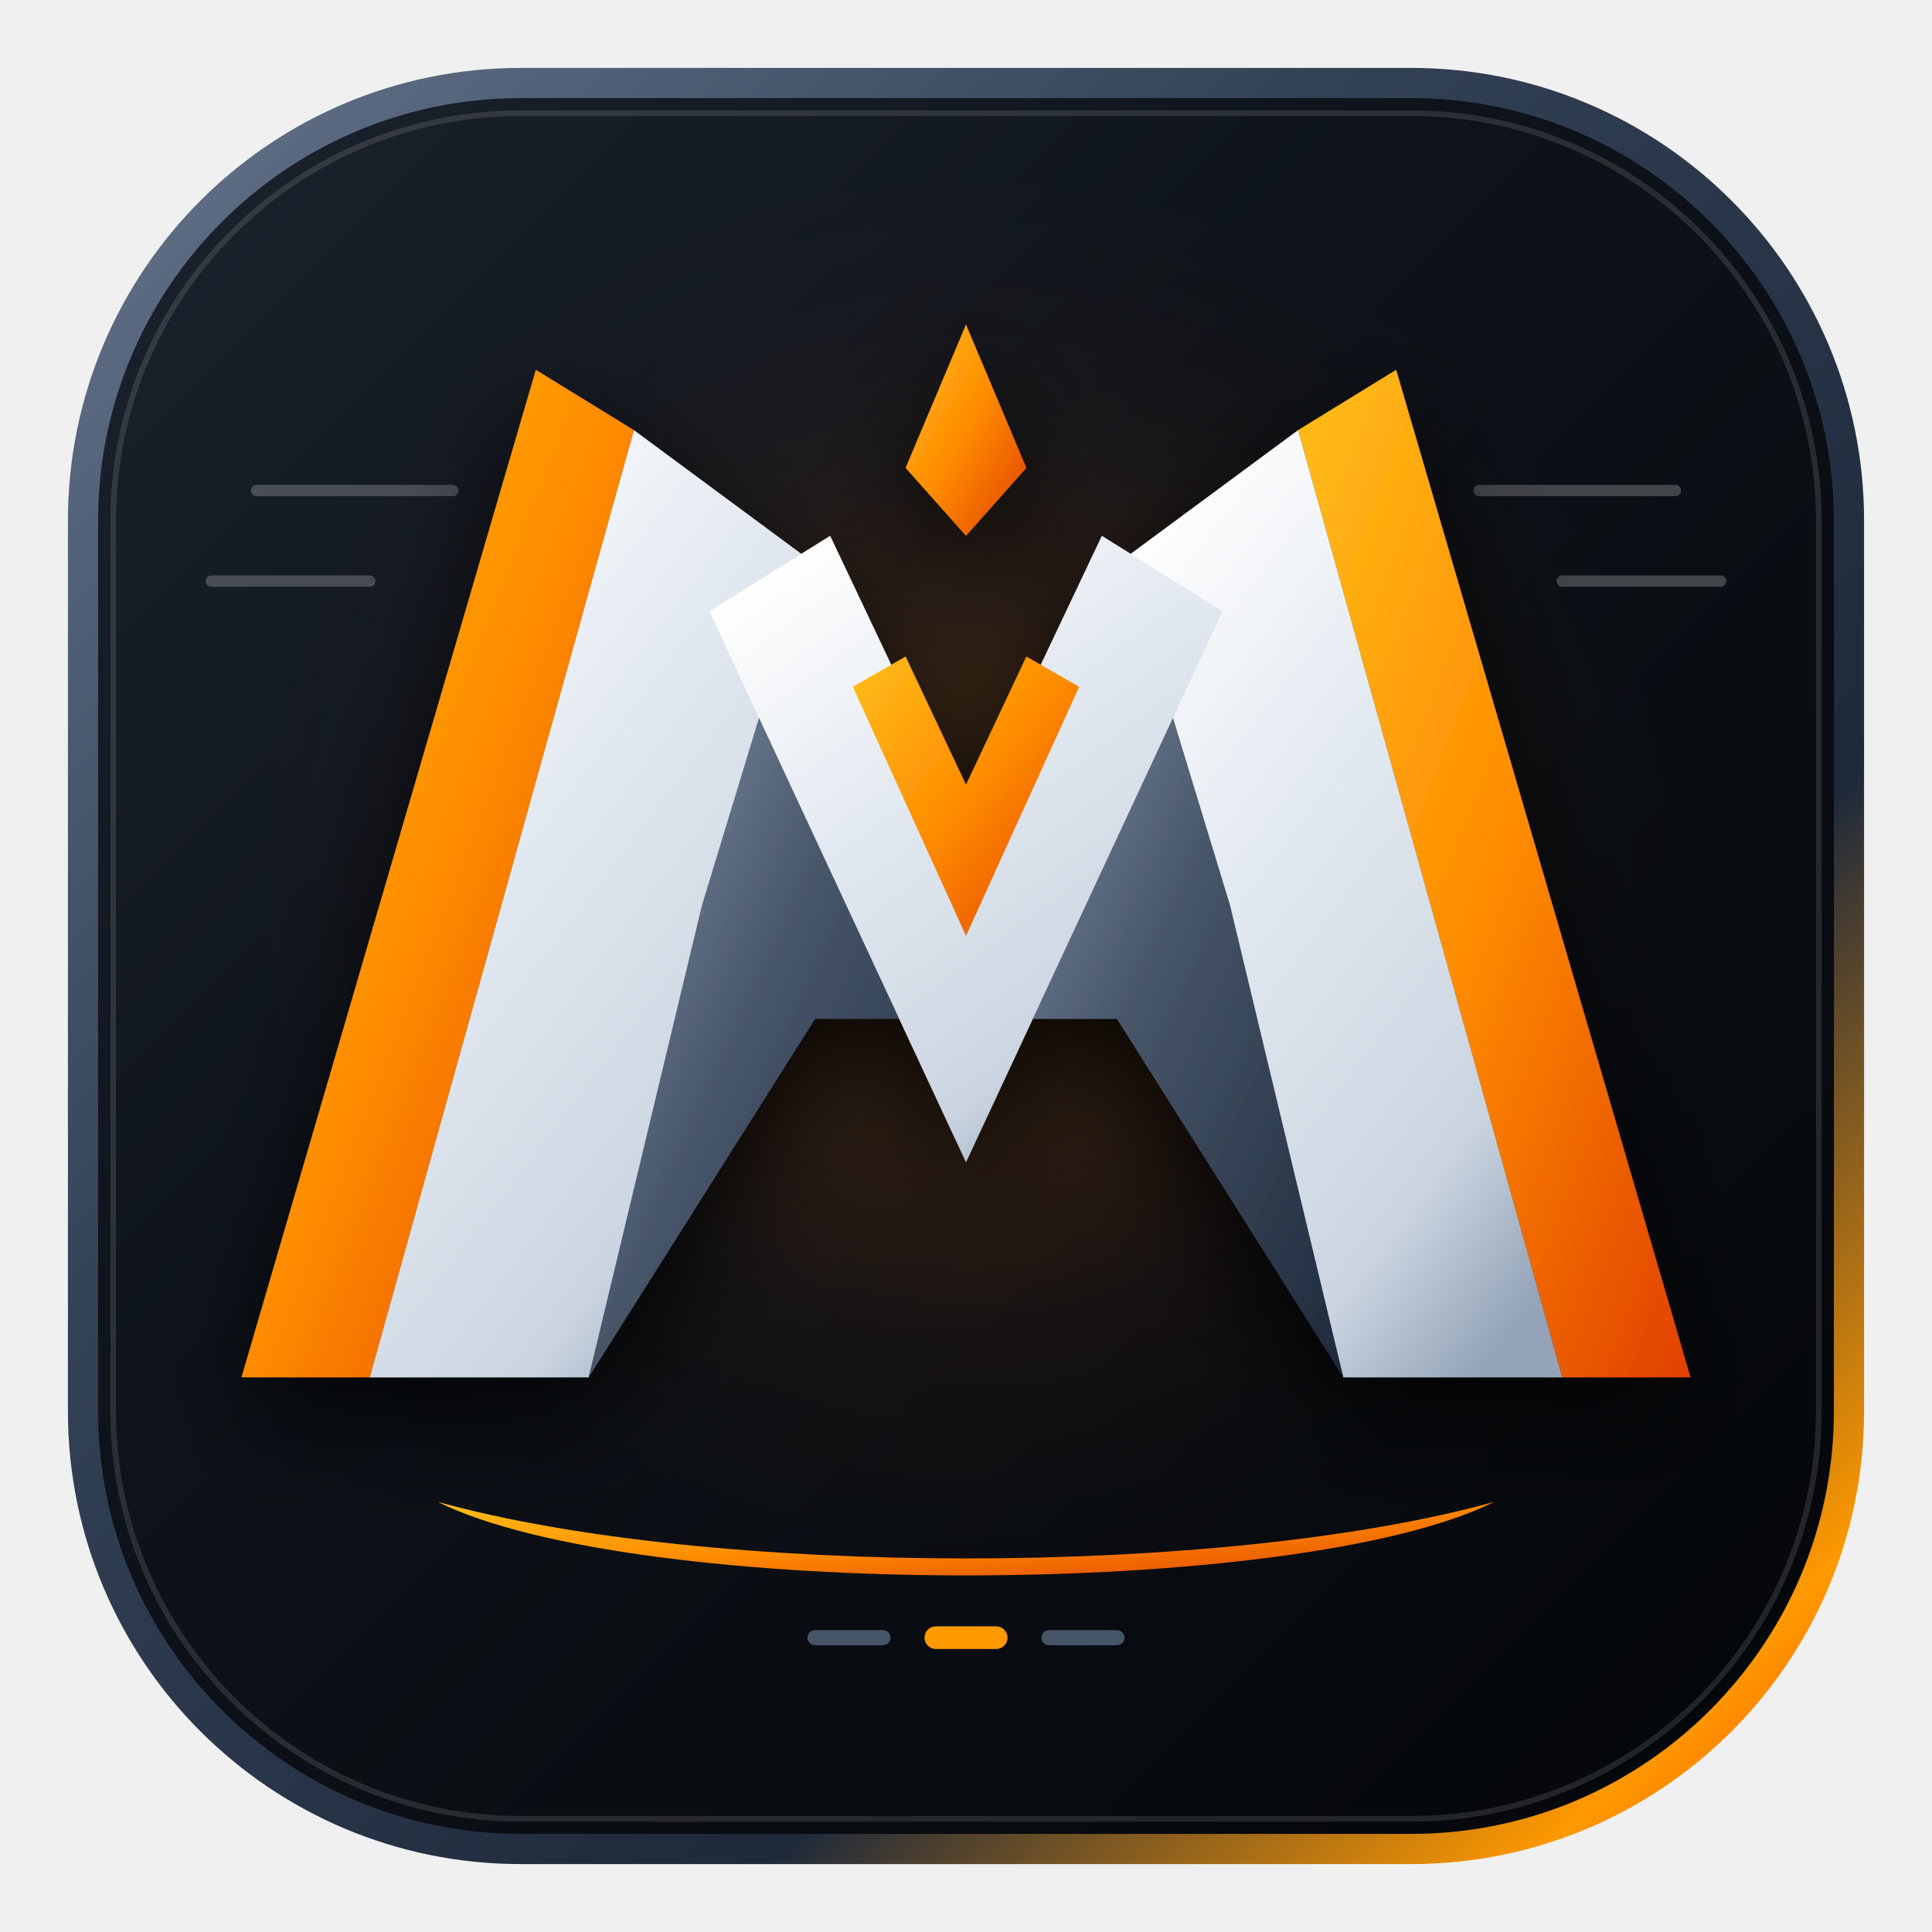
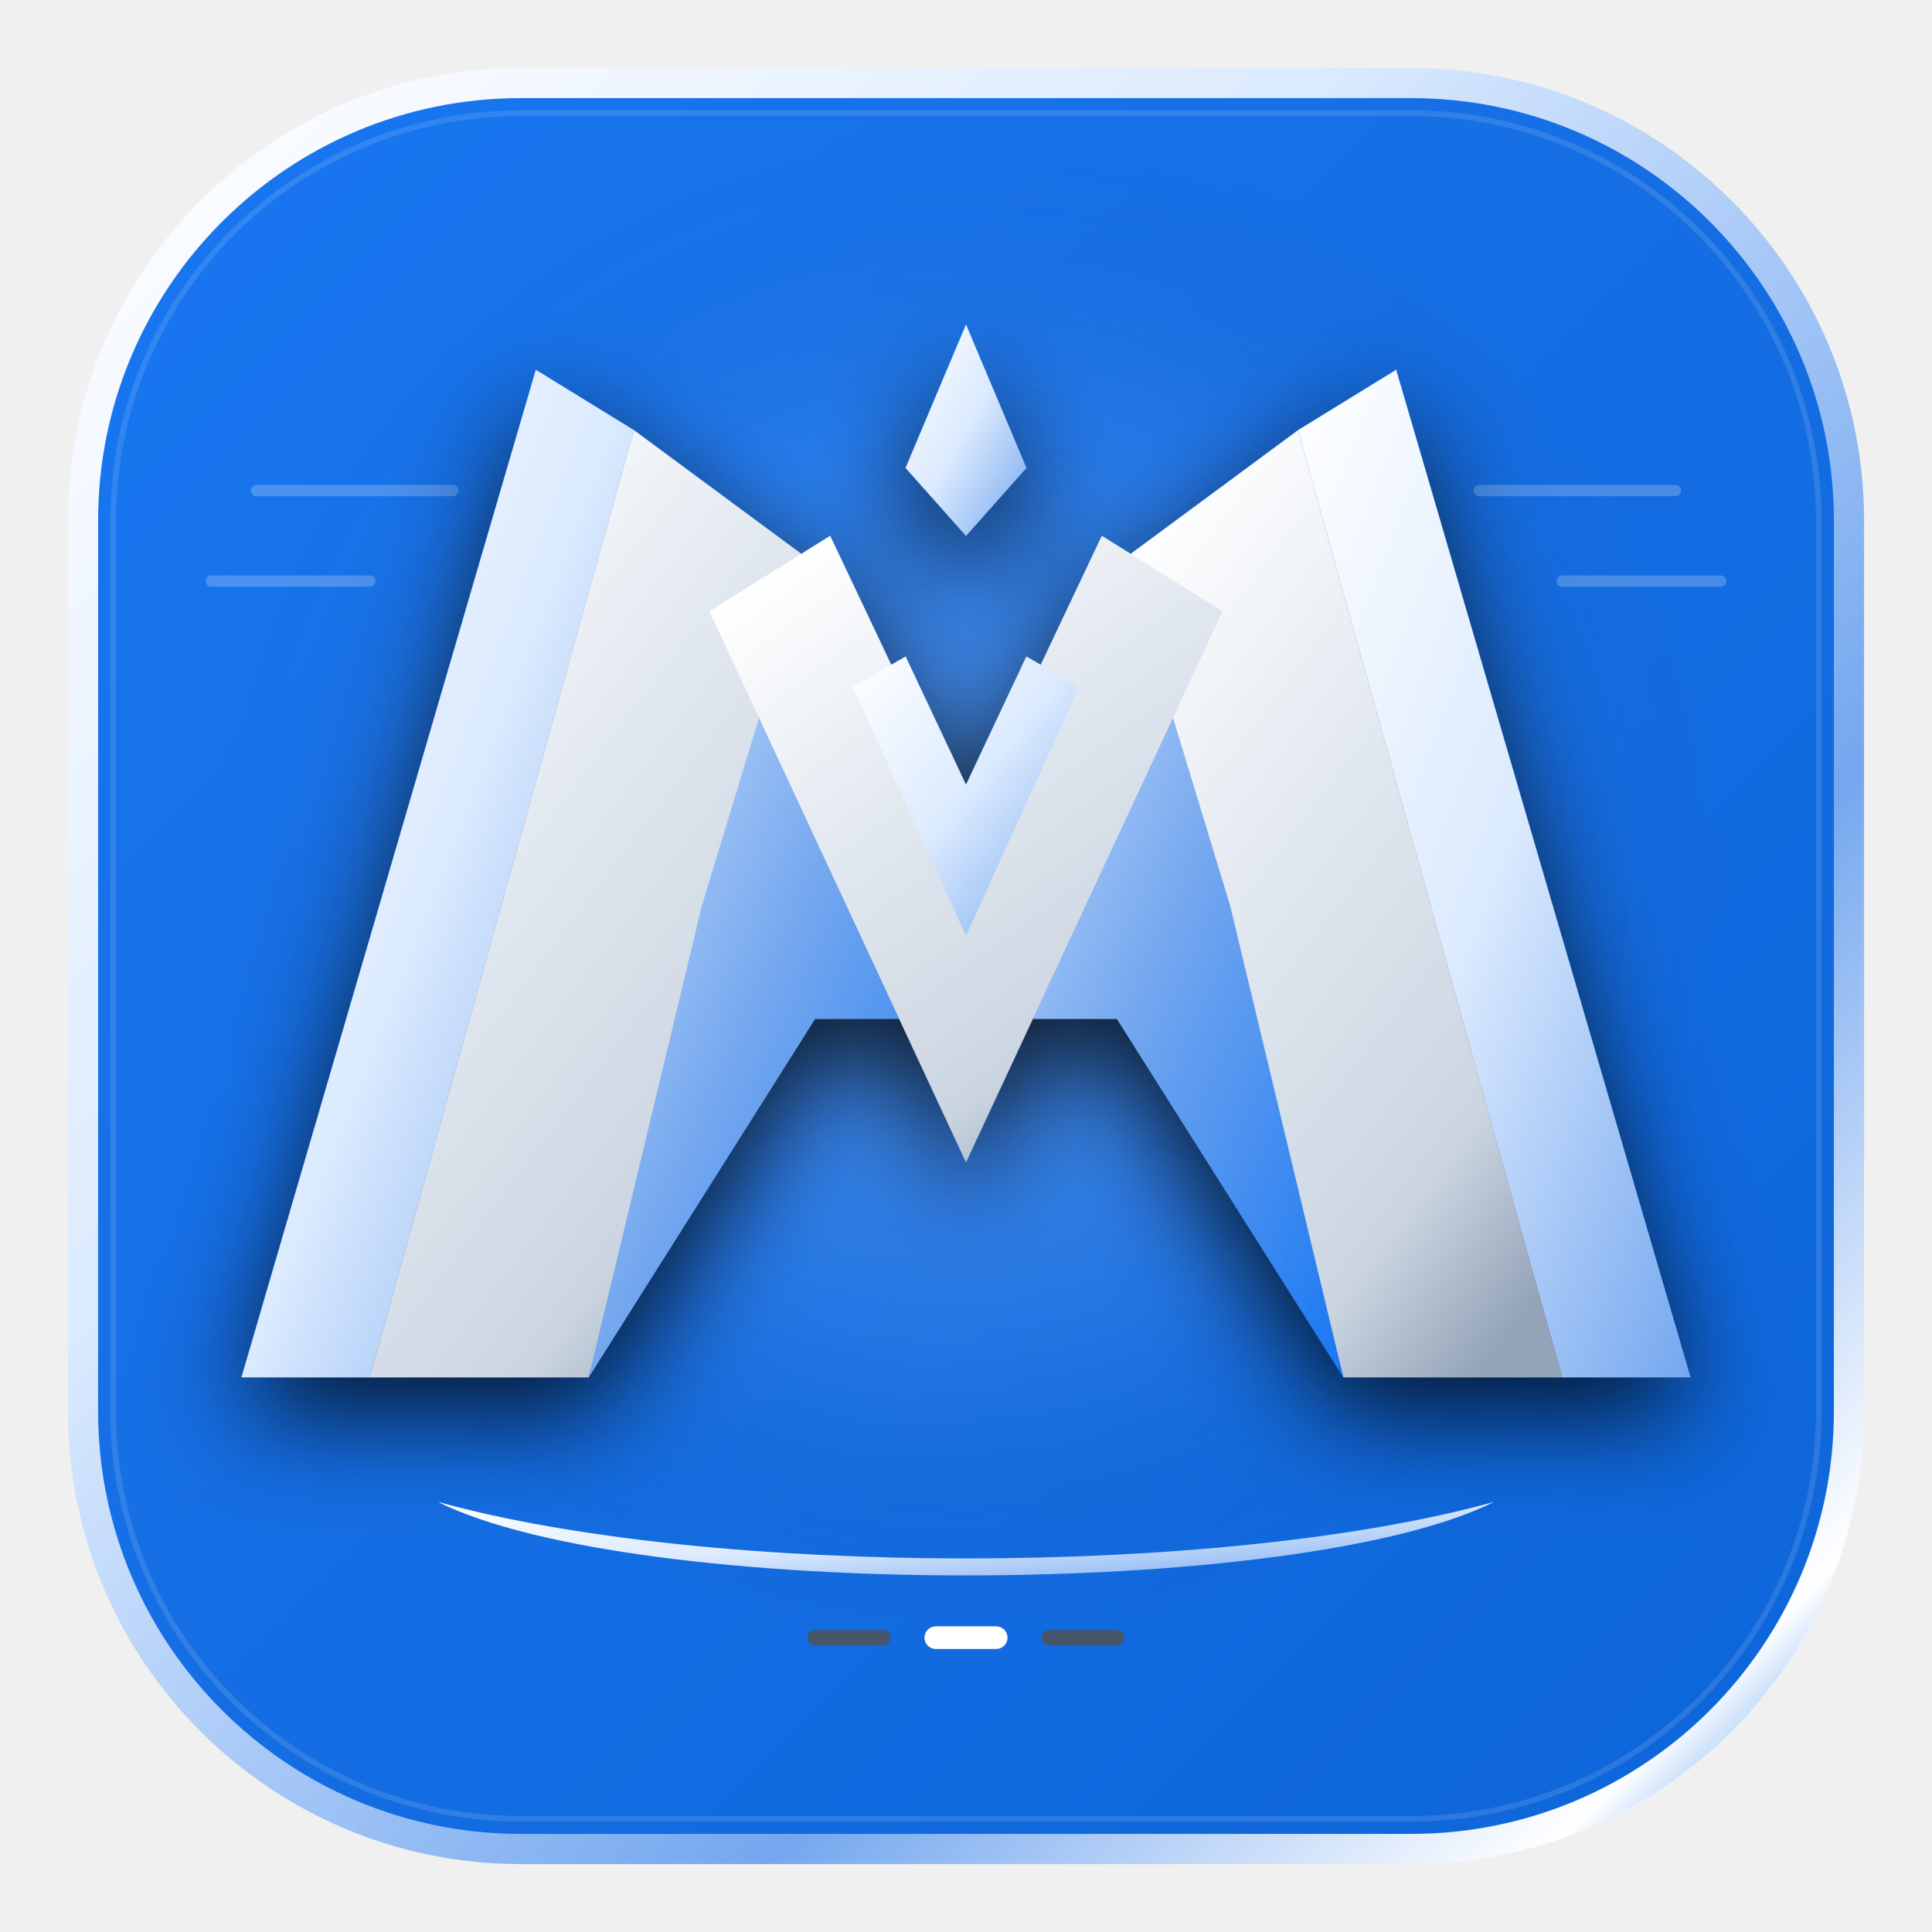
<svg xmlns="http://www.w3.org/2000/svg" viewBox="0 0 512 512" width="512" height="512">
  <defs>
    <linearGradient id="bgPlate" x1="0%" y1="0%" x2="100%" y2="100%">
-       <stop offset="0%" stop-color="#1c232e" />
-       <stop offset="40%" stop-color="#0e131a" />
-       <stop offset="100%" stop-color="#040608" />
+       <stop offset="0%" stop-color="#1877f2" />
+       <stop offset="40%" stop-color="#166fe5" />
+       <stop offset="100%" stop-color="#0d65d9" />
    </linearGradient>
    <linearGradient id="plateBorder" x1="0%" y1="0%" x2="100%" y2="100%">
-       <stop offset="0%" stop-color="#64748b" />
-       <stop offset="35%" stop-color="#334155" />
-       <stop offset="70%" stop-color="#1e293b" />
-       <stop offset="92%" stop-color="#ff9900" />
-       <stop offset="100%" stop-color="#ff5500" />
+       <stop offset="0%" stop-color="#ffffff" />
+       <stop offset="35%" stop-color="#dbeafe" />
+       <stop offset="70%" stop-color="#74a7ef" />
+       <stop offset="92%" stop-color="#ffffff" />
+       <stop offset="100%" stop-color="#1877f2" />
    </linearGradient>
    <linearGradient id="raceOrange" x1="0%" y1="0%" x2="100%" y2="100%">
-       <stop offset="0%" stop-color="#ffbe1a" />
-       <stop offset="50%" stop-color="#ff8c00" />
-       <stop offset="100%" stop-color="#e04000" />
+       <stop offset="0%" stop-color="#ffffff" />
+       <stop offset="50%" stop-color="#dbeafe" />
+       <stop offset="100%" stop-color="#74a7ef" />
    </linearGradient>
    <linearGradient id="chromeLight" x1="20%" y1="0%" x2="80%" y2="100%">
      <stop offset="0%" stop-color="#ffffff" />
      <stop offset="40%" stop-color="#e2e8f0" />
      <stop offset="80%" stop-color="#cbd5e1" />
      <stop offset="100%" stop-color="#94a3b8" />
    </linearGradient>
    <linearGradient id="chromeDark" x1="0%" y1="0%" x2="100%" y2="100%">
-       <stop offset="0%" stop-color="#94a3b8" />
-       <stop offset="50%" stop-color="#475569" />
-       <stop offset="100%" stop-color="#1e293b" />
+       <stop offset="0%" stop-color="#dbeafe" />
+       <stop offset="50%" stop-color="#74a7ef" />
+       <stop offset="100%" stop-color="#1877f2" />
    </linearGradient>
    <radialGradient id="centerAura" cx="50%" cy="45%" r="45%">
-       <stop offset="0%" stop-color="#ff8c00" stop-opacity="0.25" />
-       <stop offset="60%" stop-color="#ff6600" stop-opacity="0.05" />
+       <stop offset="0%" stop-color="#ffffff" stop-opacity="0.28" />
+       <stop offset="60%" stop-color="#dbeafe" stop-opacity="0.08" />
      <stop offset="100%" stop-color="#000000" stop-opacity="0" />
    </radialGradient>
    <filter id="masterShadow" x="-15%" y="-15%" width="130%" height="130%">
      <feDropShadow dx="0" dy="10" stdDeviation="14" flood-color="#000000" flood-opacity="0.8" />
    </filter>
    <filter id="glowSubtle" x="-20%" y="-20%" width="140%" height="140%">
      <feGaussianBlur stdDeviation="4" result="blur" />
      <feComposite in="SourceGraphic" in2="blur" operator="over" />
    </filter>
  </defs>
  <rect x="22" y="22" width="468" height="468" rx="116" fill="url(#bgPlate)" stroke="url(#plateBorder)" stroke-width="8" />
  <rect x="30" y="30" width="452" height="452" rx="108" fill="url(#centerAura)" stroke="#ffffff" stroke-width="1.5" stroke-opacity="0.12" />
  <g opacity="0.22" stroke="#ffffff" stroke-width="3" stroke-linecap="round">
    <line x1="68" y1="130" x2="120" y2="130" />
    <line x1="56" y1="154" x2="98" y2="154" />
    <line x1="392" y1="130" x2="444" y2="130" />
    <line x1="414" y1="154" x2="456" y2="154" />
  </g>
  <g filter="url(#masterShadow)">
    <path d="M 64 365               L 142 98               L 168 114               L 98 365 Z" fill="url(#raceOrange)" />
    <path d="M 448 365               L 370 98               L 344 114               L 414 365 Z" fill="url(#raceOrange)" />
    <path d="M 98 365               L 168 114               L 214 148               L 156 365 Z" fill="url(#chromeLight)" />
    <path d="M 214 148               L 256 270               L 216 270               L 156 365               L 186 240 Z" fill="url(#chromeDark)" />
    <path d="M 414 365               L 344 114               L 298 148               L 356 365 Z" fill="url(#chromeLight)" />
    <path d="M 298 148               L 256 270               L 296 270               L 356 365               L 326 240 Z" fill="url(#chromeDark)" />
    <path d="M 188 162               L 256 308               L 324 162               L 292 142               L 256 218               L 220 142 Z" fill="url(#chromeLight)" />
    <path d="M 226 182               L 256 248               L 286 182               L 272 174               L 256 208               L 240 174 Z" fill="url(#raceOrange)" />
    <path d="M 256 86               L 272 124               L 256 142               L 240 124 Z" fill="url(#raceOrange)" />
  </g>
  <path d="M 116 398             C 188 418, 324 418, 396 398             C 344 424, 168 424, 116 398 Z" fill="url(#raceOrange)" />
  <rect x="214" y="432" width="22" height="4" rx="2" fill="#475569" />
-   <rect x="245" y="431" width="22" height="6" rx="3" fill="#ff9900" />
+   <rect x="245" y="431" width="22" height="6" rx="3" fill="#ffffff" />
  <rect x="276" y="432" width="22" height="4" rx="2" fill="#475569" />
</svg>
